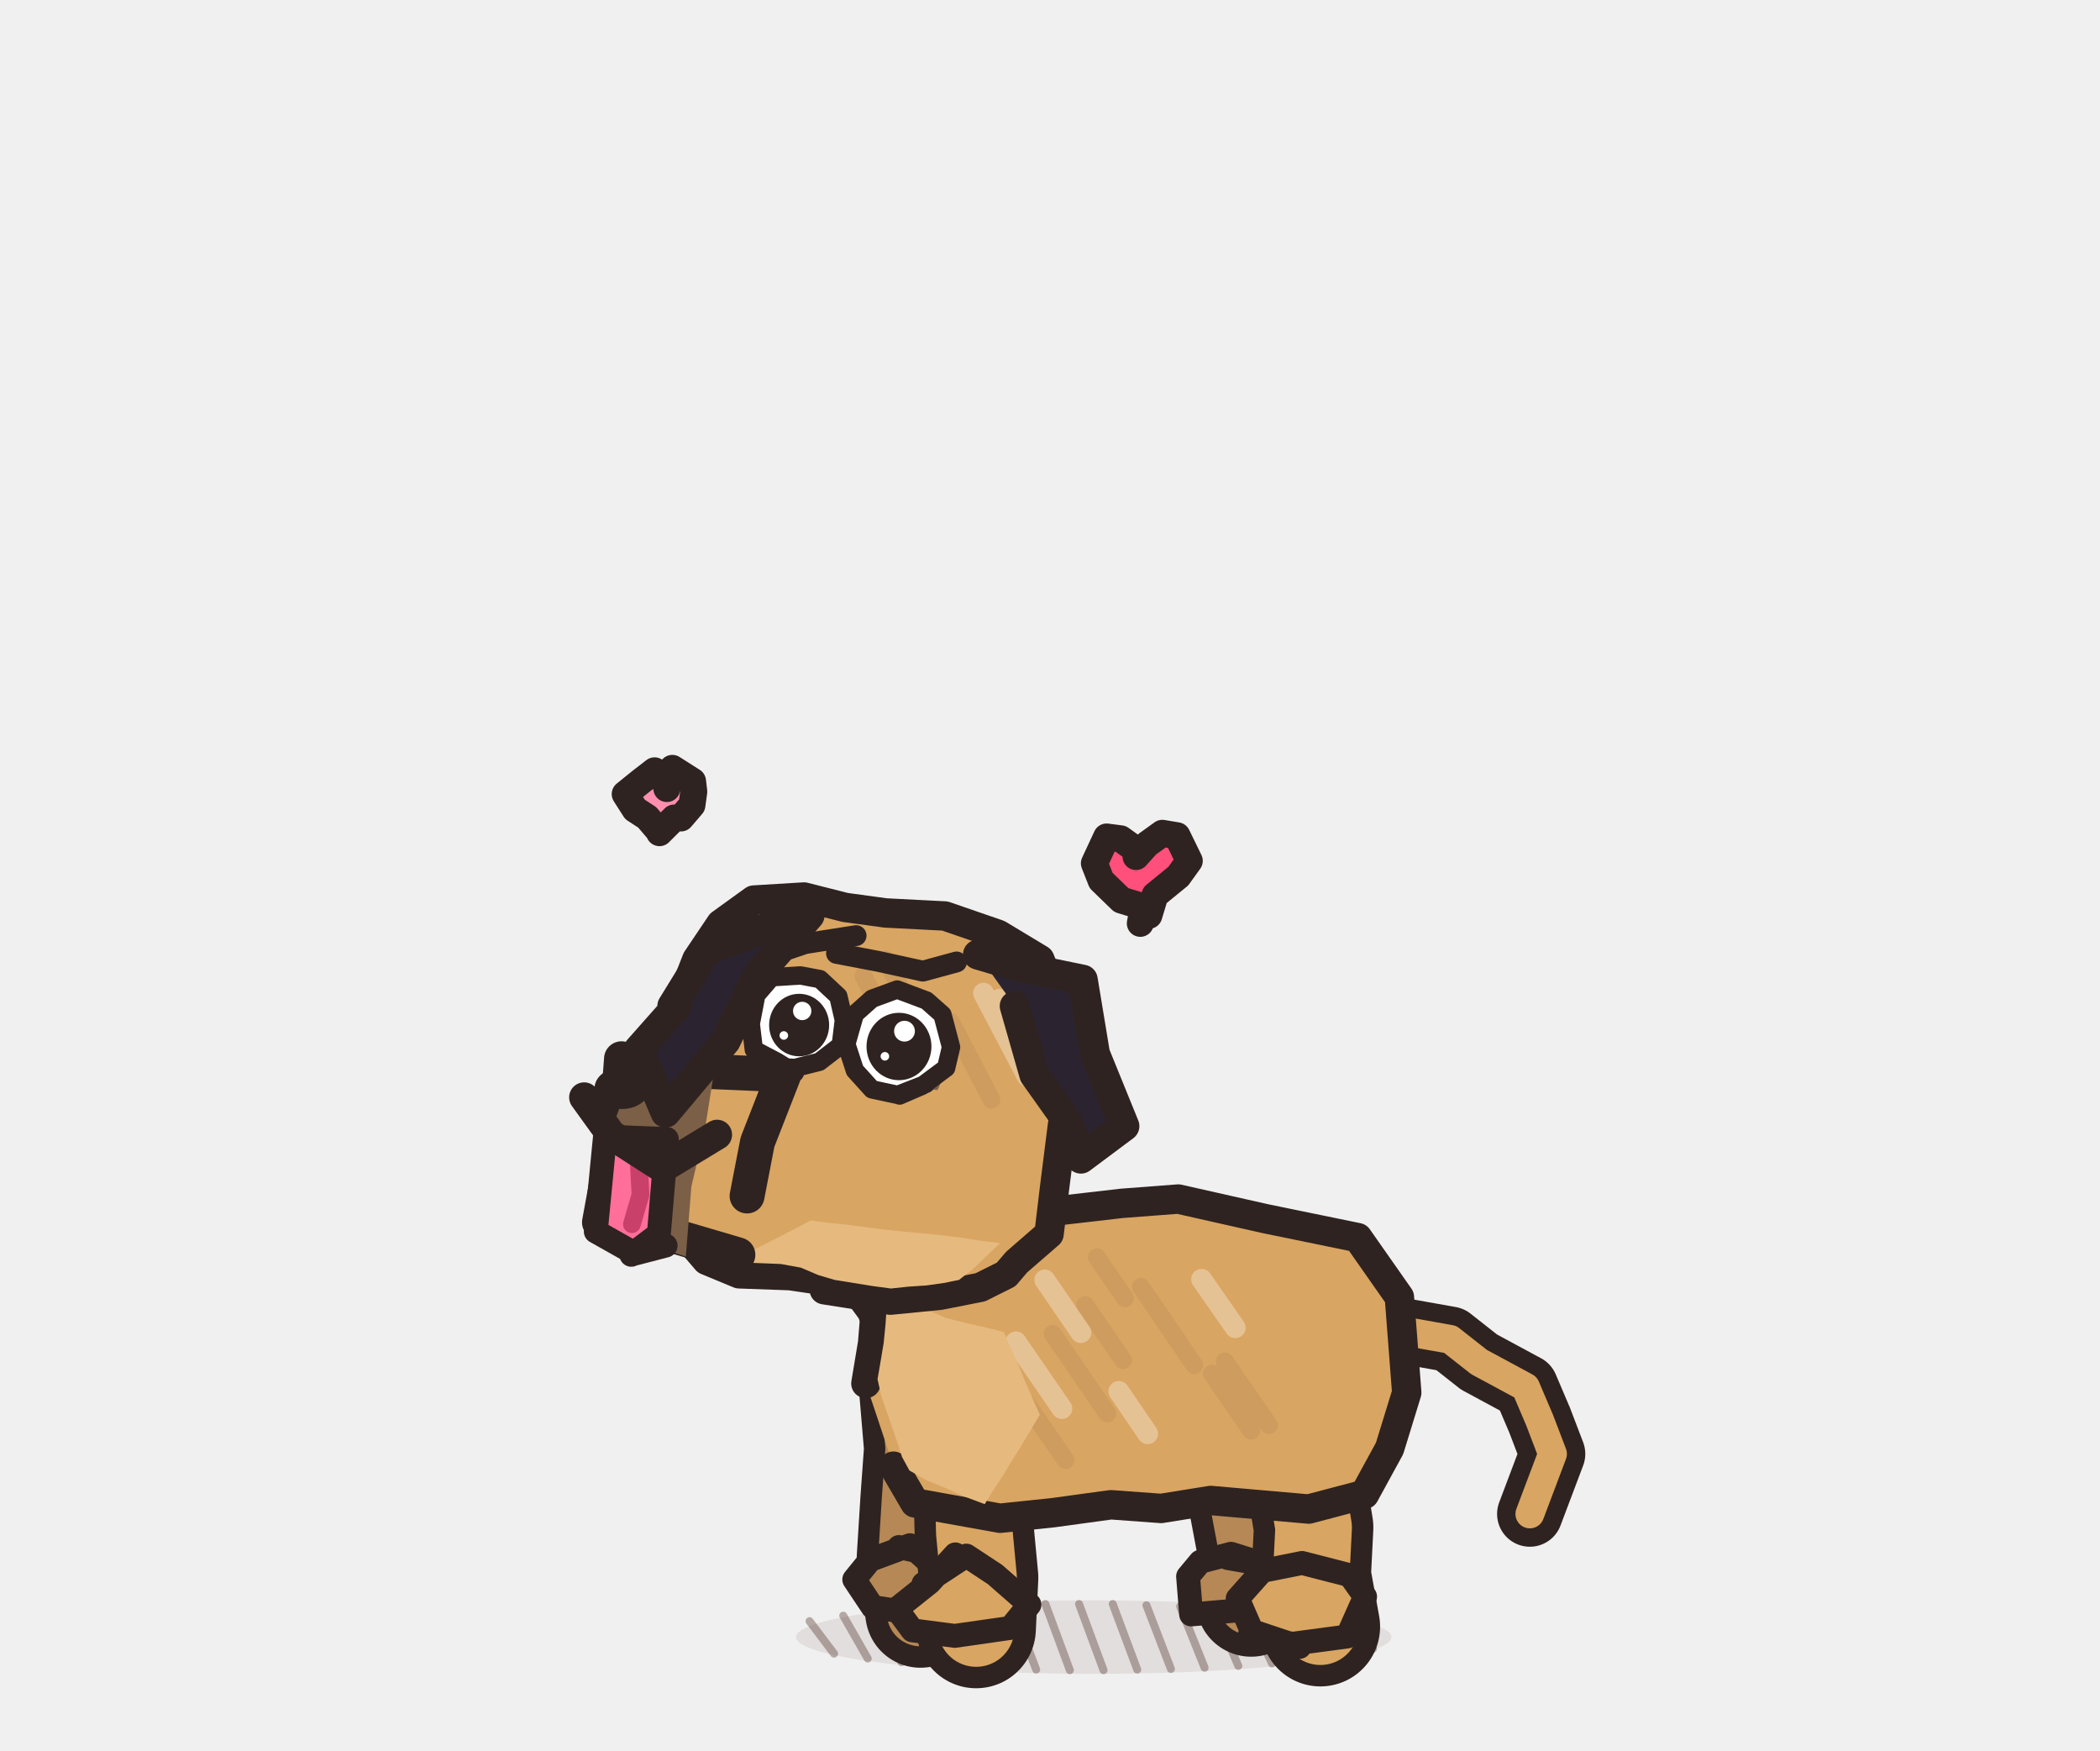
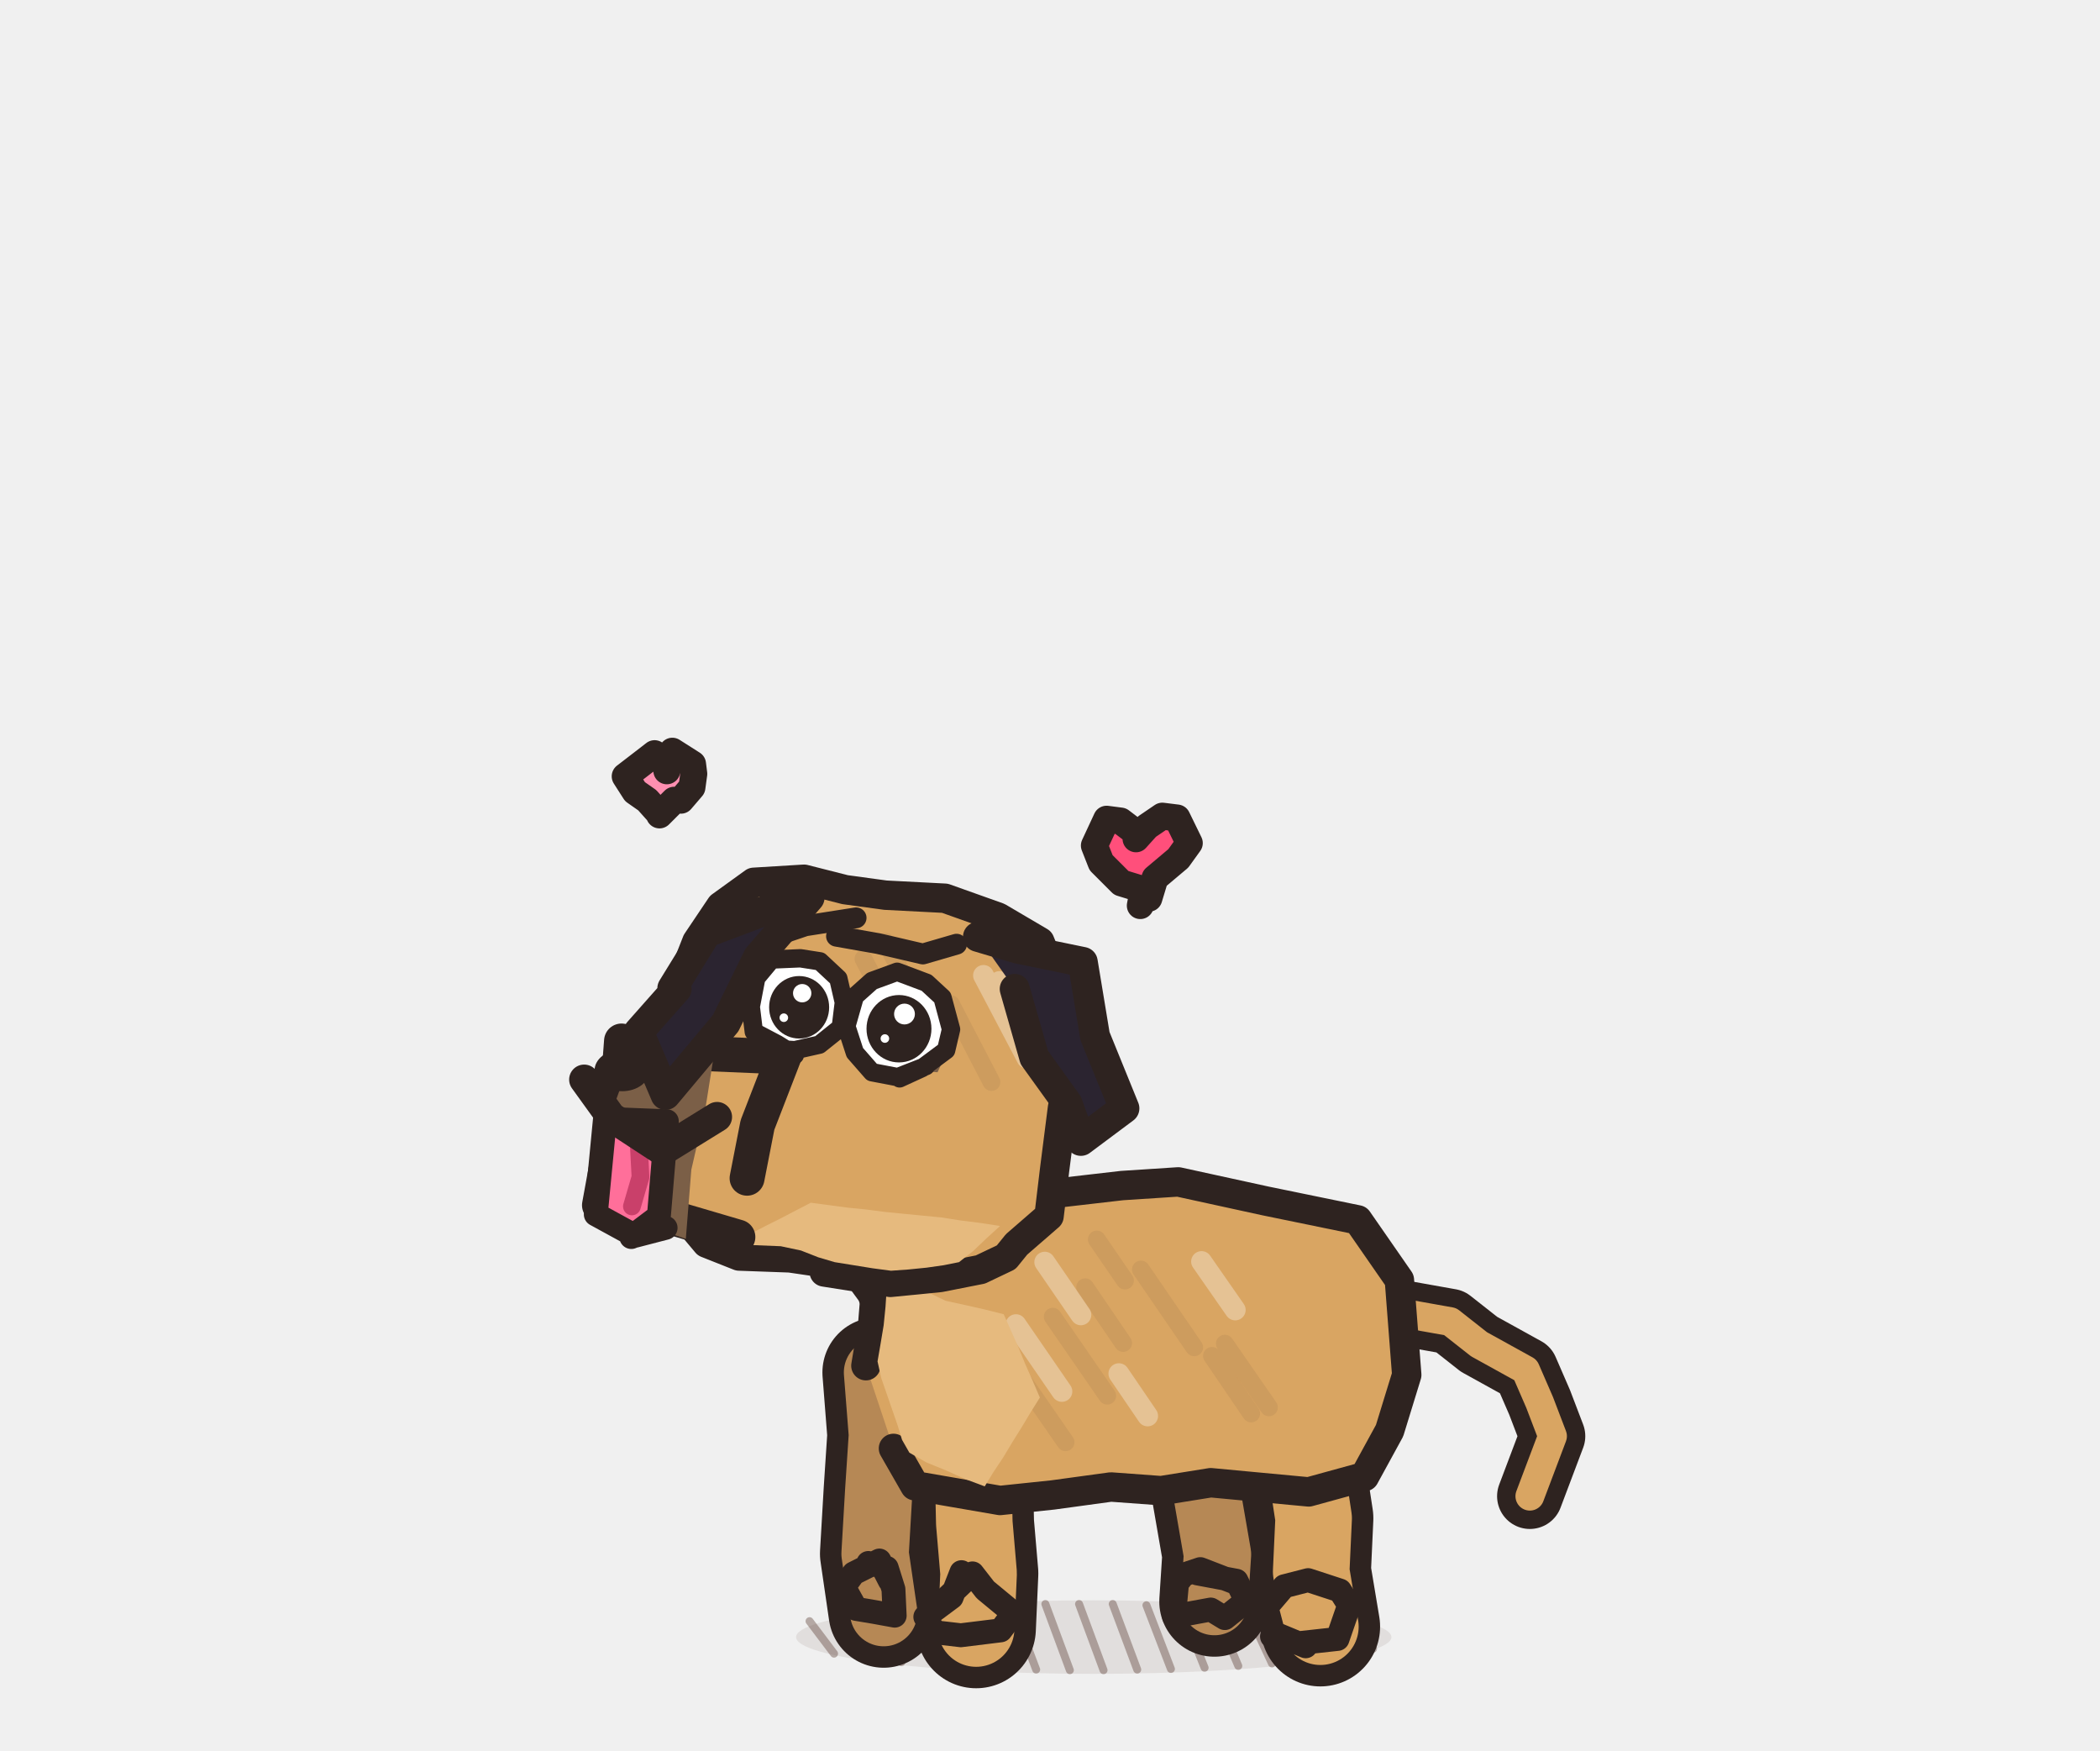
<svg xmlns="http://www.w3.org/2000/svg" width="240" height="200" class="pa-dog pa-pose-happy pa-d-puppy" viewBox="0 0 240 200" role="img" aria-label="Waffle the Great Dane, happy, puppy">
  <g transform="translate(122.2 186) scale(0.700) translate(-120 -186)">
    <g transform="translate(240 0) scale(-1 1)">
      <ellipse cx="116" cy="187.5" rx="48.6" ry="6" fill="#5B3D32" opacity="0.1" />
      <path d="M70.4 189.4l4 -3.7M75.9 190.5l4 -6.1M81.4 191.3l4 -7.6M86.9 191.8l4 -8.6M92.4 192.2l4 -9.4M97.9 192.5l4 -10M103.4 192.7l4 -10.4M108.9 192.8l4 -10.7M114.4 192.9l4 -10.8M119.9 192.9l4 -10.8M125.4 192.8l4 -10.6M130.9 192.6l4 -10.3M136.4 192.4l4 -9.8M141.9 192.1l4 -9.1M147.4 191.6l4 -8.3M152.9 191l4 -7M158.4 190.2l4 -5.3" stroke="#5B3D32" stroke-width="1.3" stroke-linecap="round" opacity="0.4" fill="none" />
    </g>
    <g class="pa-d-f0">
      <g transform="translate(240 0) scale(-1 1)">
-         <path d="M72 136.3L65.1 137.6L57.8 138.9L53.1 142.6L45.5 146.7L43.2 152.1L41.1 157.6L44.8 167.4" fill="none" stroke="#2E2320" stroke-width="10.7" stroke-linecap="round" stroke-linejoin="round" />
-         <path d="M72 136.3L65.1 137.6L57.8 138.9L53.1 142.6L45.5 146.7L43.2 152.1L41.1 157.6L44.8 167.4" fill="none" stroke="#D9A562" stroke-width="4.7" stroke-linecap="round" stroke-linejoin="round" />
+         <path d="M72 133.5L65.1 134.7L57.8 136L53.1 139.7L45.5 143.9L43.2 149.2L41.1 154.7L44.8 164.5" fill="none" stroke="#2E2320" stroke-width="10.7" stroke-linecap="round" stroke-linejoin="round" />
+         <path d="M72 133.5L65.1 134.7L57.8 136L53.1 139.7L45.5 143.9L43.2 149.2L41.1 154.7L44.8 164.5" fill="none" stroke="#D9A562" stroke-width="4.7" stroke-linecap="round" stroke-linejoin="round" />
        <g class="pa-d-leg pa-d-leg-FH">
-           <path d="M90.5 147.1L90.5 155.7L91.5 165.7L89.8 174.7L90.3 181.7" fill="none" stroke="#2E2320" stroke-width="18" stroke-linecap="round" stroke-linejoin="round" />
-           <path d="M90.5 147.1L90.5 155.7L91.5 165.7L89.8 174.7L90.3 181.7" fill="none" stroke="#b68855" stroke-width="11" stroke-linecap="round" stroke-linejoin="round" />
-           <path d="M85.6 176.4L93.6 173.9L98.6 175.2L100.6 177.6L100.1 183.8L91.9 183.1L87.3 184.2L82.9 180.4Z" fill="#b68855" />
-           <path d="M85.6 176.4L93.6 173.9L98.6 175.2L100.6 177.6L100.1 183.8L91.9 183.1L87.3 184.2L82.9 180.4L85.5 176.1L94.1 174.6" fill="none" stroke="#2E2320" stroke-width="3.9" stroke-linecap="round" stroke-linejoin="round" />
+           <path d="M96.5 144.2L96.5 153.5L97.5 164.2L95.8 174L96.3 181.7" fill="none" stroke="#2E2320" stroke-width="18" stroke-linecap="round" stroke-linejoin="round" />
+           <path d="M96.5 144.2L96.5 153.5L97.5 164.2L95.8 174L96.3 181.7" fill="none" stroke="#b68855" stroke-width="11" stroke-linecap="round" stroke-linejoin="round" />
+           <path d="M92.9 178.6L98.6 176.4L101.3 177.3L102.4 178.7L102.9 184.1L96.9 183L94.6 184.4L91.1 181.6Z" fill="#b68855" />
+           <path d="M92.9 178.6L98.6 176.4L101.3 177.3L102.4 178.7L102.9 184.1L96.9 183L94.6 184.4L91.1 181.6L92.7 178.3L99.1 177.1" fill="none" stroke="#2E2320" stroke-width="3.9" stroke-linecap="round" stroke-linejoin="round" />
        </g>
        <g class="pa-d-leg pa-d-leg-FF">
-           <path d="M145.3 147.2L144.5 156.7L145.1 165L145.7 174.6L144.3 183.5" fill="none" stroke="#2E2320" stroke-width="18" stroke-linecap="round" stroke-linejoin="round" />
-           <path d="M145.3 147.2L144.5 156.7L145.1 165L145.7 174.6L144.3 183.5" fill="none" stroke="#b68855" stroke-width="11" stroke-linecap="round" stroke-linejoin="round" />
-           <path d="M142 176.1L146 172.5L152.5 174.9L155.1 178.1L152.1 182.6L146.8 183.4L141.2 183.7L140.4 178.5Z" fill="#b68855" />
-           <path d="M142 176.1L146 172.5L152.5 174.9L155.1 178.1L152.1 182.6L146.8 183.4L141.2 183.7L140.4 178.5L142.5 174L147.8 172.8" fill="none" stroke="#2E2320" stroke-width="3.9" stroke-linecap="round" stroke-linejoin="round" />
+           <path d="M151.3 144.3L150.5 154.5L151.1 163.6L151.7 173.9L150.3 183.5" fill="none" stroke="#2E2320" stroke-width="18" stroke-linecap="round" stroke-linejoin="round" />
+           <path d="M151.3 144.3L150.5 154.5L151.1 163.6L151.7 173.9L150.3 183.5" fill="none" stroke="#b68855" stroke-width="11" stroke-linecap="round" stroke-linejoin="round" />
+           <path d="M149.3 178.3L151 175L155.2 177.1L156.8 179.3L154.8 182.9L151.8 183.4L148.5 184L148.7 179.7Z" fill="#b68855" />
+           <path d="M149.3 178.3L151 175L155.2 177.1L156.8 179.3L154.8 182.9L151.8 183.4L148.5 184L148.7 179.7L149.8 176.2L152.8 175.4" fill="none" stroke="#2E2320" stroke-width="3.9" stroke-linecap="round" stroke-linejoin="round" />
        </g>
        <g class="pa-d-leg pa-d-leg-NH">
-           <path d="M80.3 153.9L81.5 161L80.1 169.6L80.5 177.5L79 185.8" fill="none" stroke="#2E2320" stroke-width="19.5" stroke-linecap="round" stroke-linejoin="round" />
-           <path d="M80.3 153.9L81.5 161L80.1 169.6L80.5 177.5L79 185.8" fill="none" stroke="#D9A562" stroke-width="12.5" stroke-linecap="round" stroke-linejoin="round" />
-           <path d="M90.5 187.1L83.6 188.6L74.6 187.4L71.7 180.9L74.2 177.4L82 175.4L88.5 176.7L92.5 181.2Z" fill="#D9A562" />
-           <path d="M90.5 187.1L83.6 188.6L74.6 187.4L71.7 180.9L74.2 177.4L82 175.4L88.5 176.7L92.5 181.2L90.2 186.5L82.4 189.1" fill="none" stroke="#2E2320" stroke-width="3.9" stroke-linecap="round" stroke-linejoin="round" />
+           <path d="M80.3 151L81.5 158.9L80.1 168.1L80.5 176.8L79 185.8" fill="none" stroke="#2E2320" stroke-width="19.5" stroke-linecap="round" stroke-linejoin="round" />
+           <path d="M80.3 151L81.5 158.9L80.1 168.1L80.5 176.8L79 185.8" fill="none" stroke="#D9A562" stroke-width="12.5" stroke-linecap="round" stroke-linejoin="round" />
+           <path d="M86.9 187.4L82.6 188.5L76.2 187.8L74.3 182.3L75.8 179.9L81 178.2L84.9 179.2L87.8 182.6Z" fill="#D9A562" />
+           <path d="M86.9 187.4L82.6 188.5L76.2 187.8L74.3 182.3L75.8 179.9L81 178.2L84.9 179.2L87.8 182.6L86.7 186.8L81.4 189" fill="none" stroke="#2E2320" stroke-width="3.9" stroke-linecap="round" stroke-linejoin="round" />
        </g>
        <g class="pa-d-leg pa-d-leg-NF">
-           <path d="M135.4 153.4L135.7 162.1L135.5 170.4L134.8 177.8L135.2 186.1" fill="none" stroke="#2E2320" stroke-width="19.5" stroke-linecap="round" stroke-linejoin="round" />
-           <path d="M135.4 153.4L135.7 162.1L135.5 170.4L134.8 177.8L135.2 186.1" fill="none" stroke="#D9A562" stroke-width="12.5" stroke-linecap="round" stroke-linejoin="round" />
-           <path d="M138.6 174L142.8 178.6L148.2 182.9L145.6 186.4L138.7 187.3L129.6 186L126.5 182.2L132.1 177.3Z" fill="#D9A562" />
-           <path d="M138.6 174L142.8 178.6L148.2 182.9L145.6 186.4L138.7 187.3L129.6 186L126.5 182.2L132.1 177.3L136.8 174.2L143.8 178.8" fill="none" stroke="#2E2320" stroke-width="3.9" stroke-linecap="round" stroke-linejoin="round" />
+           <path d="M135.4 150.5L135.7 159.9L135.5 168.9L134.8 177.1L135.2 186.1" fill="none" stroke="#2E2320" stroke-width="19.5" stroke-linecap="round" stroke-linejoin="round" />
+           <path d="M135.4 150.5L135.7 159.9L135.5 168.9L134.8 177.1L135.2 186.1" fill="none" stroke="#D9A562" stroke-width="12.5" stroke-linecap="round" stroke-linejoin="round" />
+           <path d="M137.6 176.9L139.2 181L143.5 184.2L142 186.7L137.7 187.2L131.2 186.4L129.1 183.6L133.7 179.8Z" fill="#D9A562" />
+           <path d="M137.6 176.9L139.2 181L143.5 184.2L142 186.7L137.7 187.2L131.2 186.4L129.1 183.6L133.7 179.8L135.8 177.1L140.2 181.3" fill="none" stroke="#2E2320" stroke-width="3.9" stroke-linecap="round" stroke-linejoin="round" />
        </g>
-         <path d="M134.7 135.2L138.4 126.4L143.9 118.9L146.4 110.9" fill="none" stroke="#2E2320" stroke-width="36.5" stroke-linecap="round" stroke-linejoin="round" />
-         <path d="M134.7 135.2L138.4 126.4L143.9 118.9L146.4 110.9" fill="none" stroke="#D9A562" stroke-width="29.6" stroke-linecap="round" stroke-linejoin="round" />
-         <path d="M148.7 159.6L145.2 165.6L131.3 168.1L122.7 167.2L113.2 165.9L105 166.5L96.9 165.2L80.9 166.6L71.8 164.2L67.7 156.7L64.9 147.6L66.1 132L72.9 122.3L88 119.2L102.2 116L111.4 116.7L121.8 117.9L134.6 117.3L146.7 119.6L151.3 129.7L152.1 139.5L153.2 146.1Z" fill="#D9A562" />
-         <path d="M148.7 159.6L145.2 165.6L131.3 168.1L122.7 167.2L113.2 165.9L105 166.5L96.9 165.2L80.9 166.6L71.8 164.2L67.7 156.7L64.9 147.6L66.1 132L72.9 122.3L88 119.2L102.2 116L111.4 116.7L121.8 117.9L134.6 117.3L146.7 119.6L151.3 129.7L152.1 139.5L153.2 146.1" fill="none" stroke="#2E2320" stroke-width="4.8" stroke-linecap="round" stroke-linejoin="round" />
-         <path d="M90.3 153.8L96.7 144.5M129.8 145.3L120.6 158.6M108.3 130.3L99.6 143.1M131.2 144.5L135.4 138.4M117.4 133.3L111.2 142.3M115.5 125.5L110.9 132.2M113.8 151L122.7 138M87.4 152.9L94.6 142.5" stroke="#bd8e57" stroke-width="2.9" stroke-linecap="round" opacity=".42" />
-         <path d="M107.2 154.3L111.9 147.4M98.4 129.1L92.9 137M128.7 139.3L121.2 150.2M118.1 137.8L124 129.2" stroke="#fff" stroke-width="3.4" stroke-linecap="round" opacity=".32" />
-         <path d="M130.7 137.7L133.9 136.9L137 136.2L140.2 135.4L142.9 134.2L145.7 132.9L148.4 131.6L149.6 130.5L149.8 133.5L150 136.5L150.3 139.5L150.8 142.5L151.3 145.4L150.7 148.1L149.8 150.7L148.9 153.3L148 155.9L147.3 158.1L146.1 160.3L143.3 161.9L140.1 163.2L137 164.6L133.8 165.8L132.4 163.5L130.8 161.1L129.3 158.6L127.8 156.2L126.3 153.7L124.8 151.2L126 148.5L127.2 145.8L128.3 143.1L129.5 140.4Z" fill="#E6BA7E" />
-         <path d="M160 130.8L149.2 132.5L141.1 131.7L134.5 130.4L130.3 128.3L128.6 126.3L123.3 121.7L122.4 114.2L121.1 103.9L118.6 93.1L121.7 84.5L124.8 76.9L131.6 72.8L140.3 69.8L150 69.3L156.6 68.4L163.3 66.7L171.5 67.2L176.9 71.1L180.8 76.9L184.3 85.8L186.7 98.1L185.2 107.9L183.7 114.9L183.9 120.5L179.2 126L173.9 128.2L165.6 128.5Z" fill="#D9A562" />
-         <path d="M160 130.8L149.2 132.5L141.1 131.7L134.5 130.4L130.3 128.3L128.6 126.3L123.3 121.7L122.4 114.2L121.1 103.9L118.6 93.1L121.7 84.5L124.8 76.9L131.6 72.8L140.3 69.8L150 69.3L156.6 68.4L163.3 66.7L171.5 67.2L176.9 71.1L180.8 76.9L184.3 85.8L186.7 98.1L185.2 107.9L183.7 114.9L183.9 120.5L179.2 126L173.9 128.2L165.6 128.5L158.1 129.6" fill="none" stroke="#2E2320" stroke-width="4.8" stroke-linecap="round" stroke-linejoin="round" />
-         <path d="M153.6 79.6L148.3 89.8M132.7 99.8L139.3 87.1M158.3 82.6L151.2 96.2M143.2 89.9L150 76.9" stroke="#bd8e57" stroke-width="2.9" stroke-linecap="round" opacity=".42" />
-         <path d="M134 82.4L126.9 95.9M131.4 83.4L126.9 92" stroke="#fff" stroke-width="3.4" stroke-linecap="round" opacity=".32" />
-         <path d="M131.3 123.2L134.5 122.8L137.7 122.3L140.9 121.9L144 121.6L147.1 121.3L150.1 121L153.2 120.6L156.2 120.2L159.2 119.9L162.2 119.5L164.7 120.8L167.2 122.1L169.6 123.3L172.1 124.6L174.6 125.9L172.1 126.4L169.6 126.5L167.1 126.6L163.8 127.2L161 128.4L158.3 129.2L155.2 129.7L152.1 130.2L149.1 130.6L146.3 130.3L143.3 130.1L140.5 129.7L138 129.2L135.7 127.4L133.5 125.3Z" fill="#E6BA7E" />
-         <path d="M155 89.8L154.2 92.8L153.4 95.8L150.6 96.8L147.8 97.7L144.7 98L141.5 98.2L140.2 95.3L138.8 92.5L140.5 89.7L142.2 86.9L145.1 85.2L148 83.5L150.9 83.7L153.7 84L154.4 86.9Z" fill="#7b5f47" />
-         <path d="M172.1 87.5L172.1 90.1L172 92.7L168.8 94.6L165.6 96.5L163 95.5L160.4 94.5L158.6 91.9L156.8 89.4L157.3 86.2L157.8 83L160 81.5L162.3 80.1L164.5 78.7L167.4 79.3L170.3 79.8L170.9 82.4L171.5 85Z" fill="#7b5f47" />
-         <path d="M172.6 115.5L170.9 106.7L166.6 95.7L180.9 95.1L193.1 93.1L194 105.1L196.7 119.8L186 121.6L174.1 125.1Z" fill="#D9A562" />
-         <path d="M172.6 115.5L170.9 106.7L166.6 95.7L180.9 95.1L193.1 93.1L194 105.1L196.7 119.8L186 121.6L174.1 125.1" fill="none" stroke="#2E2320" stroke-width="5.7" stroke-linecap="round" stroke-linejoin="round" />
-         <path d="M178.1 95.9L191 94.6L195.5 106.7L197.8 120.2L182.6 125.4L181.7 114L179.4 104.1Z" fill="#7b5f47" />
-         <path d="M147.7 99.1L144 97.5L140.1 94.6L139.3 91.2L140.7 85.9L143.3 83.6L148.1 81.8L152.2 83.3L155 85.8L156.4 90.7L155 95L152.2 98.1Z" fill="#FFFFFF" />
-         <path d="M147.7 99.1L144 97.5L140.1 94.6L139.3 91.2L140.7 85.9L143.3 83.6L148.1 81.8L152.2 83.3L155 85.8L156.4 90.7L155 95L152.2 98.1L148 99L143.4 97.2" fill="none" stroke="#2E2320" stroke-width="3" stroke-linecap="round" stroke-linejoin="round" />
-         <ellipse cx="147.8" cy="91.1" rx="5.3" ry="5.5" fill="#2E2320" />
-         <ellipse cx="146.9" cy="88.6" rx="1.7" ry="1.7" fill="#FFFFFF" />
-         <ellipse cx="150.1" cy="92.7" rx="0.7" ry="0.7" fill="#FFFFFF" />
-         <path d="M138.4 77.3L143.9 78.8L151.2 77.2L158 75.9" fill="none" stroke="#2E2320" stroke-width="3.4" stroke-linecap="round" stroke-linejoin="round" />
-         <path d="M168.2 94.4L164.8 94.6L160.8 93.6L157.3 90.9L156.8 86.8L157.7 82.9L160.7 80.1L163.9 79.5L168.6 79.8L171.1 82.7L172 87.4L171.5 91.6Z" fill="#FFFFFF" />
-         <path d="M168.2 94.4L164.8 94.6L160.8 93.6L157.3 90.9L156.8 86.8L157.7 82.9L160.7 80.1L163.9 79.5L168.6 79.8L171.1 82.7L172 87.4L171.5 91.6L167.7 93.6L164.8 95.4" fill="none" stroke="#2E2320" stroke-width="3" stroke-linecap="round" stroke-linejoin="round" />
-         <ellipse cx="164.1" cy="87.6" rx="4.9" ry="5.1" fill="#2E2320" />
-         <ellipse cx="163.6" cy="85.3" rx="1.5" ry="1.5" fill="#FFFFFF" />
-         <ellipse cx="166.6" cy="89.3" rx="0.7" ry="0.7" fill="#FFFFFF" />
-         <path d="M154.8 73L163.1 74.3L171.7 77.2" fill="none" stroke="#2E2320" stroke-width="3.4" stroke-linecap="round" stroke-linejoin="round" />
-         <ellipse cx="193" cy="97.9" rx="4.5" ry="3.4" fill="#2E2320" />
-         <path d="M191.5 125.1L187 121.7L185.7 106.2L195.8 105.8L197.3 121.3Z" fill="#FF6F9A" />
-         <path d="M191.5 125.1L187 121.7L185.7 106.2L195.8 105.8L197.3 121.3L190.9 124.9L185.9 123.6" fill="none" stroke="#2E2320" stroke-width="3.9" stroke-linecap="round" stroke-linejoin="round" />
-         <path d="M190.3 109.6L190 115.3L191.4 120.1" fill="none" stroke="#C9406A" stroke-width="2.9" stroke-linecap="round" stroke-linejoin="round" />
-         <path d="M177.5 105.5L186.4 110.9L194.8 105.5L199.2 99.4" fill="none" stroke="#2E2320" stroke-width="4.9" stroke-linecap="round" stroke-linejoin="round" />
-         <path d="M134.9 76.1L128.5 78L117.8 80.2L115.8 92.3L111 104.1L118.1 109.4L120.3 103.3L125.7 95.7L128.9 84.5Z" fill="#2B2430" />
-         <path d="M134.9 76.1L128.5 78L117.8 80.2L115.8 92.3L111 104.1L118.1 109.4L120.3 103.3L125.7 95.7L128.9 84.5" fill="none" stroke="#2E2320" stroke-width="4.9" stroke-linecap="round" stroke-linejoin="round" />
-         <path d="M184.1 84.6L190.3 91.6L185.9 101.9L176.1 90.2L170.8 79.3L162.4 69.7L169.1 71.6L179.2 75.4Z" fill="#2B2430" />
-         <path d="M184.1 84.6L190.3 91.6L185.9 101.9L176.1 90.2L170.8 79.3L162.4 69.7L169.1 71.6L179.2 75.4L184.8 84.5" fill="none" stroke="#2E2320" stroke-width="4.9" stroke-linecap="round" stroke-linejoin="round" />
-         <path d="M107 69.7L106 66.4L102.2 63.3L100.4 60.8L102.4 56.7L104.8 56.3L107.3 58.1L109.1 60.1L109.1 59L111.6 57.2L113.9 56.9L115.9 61.2L114.8 64L111.5 67.2L107.9 68.3L108.4 71Z" fill="#FF4F7B" />
-         <path d="M107 69.7L106 66.4L102.2 63.3L100.4 60.8L102.4 56.7L104.8 56.3L107.3 58.1L109.1 60.1L109.1 59L111.6 57.2L113.9 56.9L115.9 61.2L114.8 64L111.5 67.2L107.9 68.3L108.4 71L108.1 69.9" fill="none" stroke="#2E2320" stroke-width="4.4" stroke-linecap="round" stroke-linejoin="round" />
-         <path d="M183.4 53.8L181.6 51.7L181.3 49.5L181.5 47.8L184.8 45.7L186 47.4L185.7 49L185.8 48.1L187.7 46.1L189.9 47.8L192.5 49.9L190.9 52.4L188.9 53.7L187.2 55.7L186.5 55.5L186.9 56.2Z" fill="#FF8FB1" />
-         <path d="M183.4 53.8L181.6 51.7L181.3 49.5L181.5 47.8L184.8 45.7L186 47.4L185.7 49L185.8 48.1L187.7 46.1L189.9 47.8L192.5 49.9L190.9 52.4L188.9 53.7L187.2 55.7L186.5 55.5L186.9 56.2L184.5 53.8" fill="none" stroke="#2E2320" stroke-width="4.4" stroke-linecap="round" stroke-linejoin="round" />
+         <path d="M134.7 132.3L138.4 123.5L143.9 116L146.4 108" fill="none" stroke="#2E2320" stroke-width="36.5" stroke-linecap="round" stroke-linejoin="round" />
+         <path d="M134.7 132.3L138.4 123.5L143.9 116L146.4 108" fill="none" stroke="#D9A562" stroke-width="29.6" stroke-linecap="round" stroke-linejoin="round" />
+         <path d="M148.7 156.7L145.2 162.8L131.3 165.2L122.7 164.3L113.2 163L105 163.6L96.9 162.3L80.9 163.8L71.8 161.3L67.7 153.8L64.9 144.7L66.1 129.2L72.9 119.4L88 116.3L102.2 113.2L111.4 113.8L121.8 115L134.6 114.4L146.7 116.7L151.3 126.8L152.1 136.6L153.2 143.2Z" fill="#D9A562" />
+         <path d="M148.7 156.7L145.2 162.8L131.3 165.2L122.7 164.3L113.2 163L105 163.6L96.9 162.3L80.9 163.8L71.8 161.3L67.7 153.8L64.9 144.7L66.1 129.2L72.9 119.4L88 116.3L102.2 113.2L111.4 113.8L121.8 115L134.6 114.4L146.7 116.7L151.3 126.8L152.1 136.6L153.2 143.2" fill="none" stroke="#2E2320" stroke-width="4.8" stroke-linecap="round" stroke-linejoin="round" />
+         <path d="M90.3 151L96.7 141.6M129.8 142.4L120.6 155.7M108.3 127.5L99.6 140.2M131.2 141.6L135.4 135.5M117.4 130.4L111.2 139.5M115.5 122.6L110.9 129.3M113.8 148.1L122.7 135.2M87.4 150L94.6 139.6" stroke="#bd8e57" stroke-width="2.9" stroke-linecap="round" opacity=".42" />
+         <path d="M107.2 151.4L111.9 144.5M98.4 126.2L92.9 134.1M128.7 136.5L121.2 147.4M118.1 134.9L124 126.3" stroke="#fff" stroke-width="3.4" stroke-linecap="round" opacity=".32" />
+         <path d="M130.7 134.8L133.9 134L137 133.3L140.2 132.6L142.9 131.3L145.7 130L148.4 128.7L149.6 127.6L149.8 130.6L150 133.6L150.3 136.6L150.8 139.6L151.3 142.5L150.7 145.2L149.8 147.8L148.9 150.4L148 153L147.3 155.3L146.1 157.4L143.3 159L140.1 160.3L137 161.7L133.8 162.9L132.4 160.6L130.8 158.2L129.3 155.7L127.8 153.3L126.3 150.8L124.8 148.4L126 145.6L127.2 142.9L128.3 140.2L129.5 137.5Z" fill="#E6BA7E" />
+         <path d="M160 127.9L149.2 129.6L141.1 128.8L134.5 127.5L130.3 125.5L128.6 123.4L123.3 118.8L122.4 111.3L121.1 101.1L118.6 90.2L121.7 81.6L124.8 74L131.6 70L140.3 66.9L150 66.4L156.6 65.5L163.3 63.8L171.5 64.3L176.9 68.2L180.8 74L184.3 82.9L186.7 95.3L185.2 105L183.7 112L183.9 117.6L179.2 123.2L173.9 125.3L165.6 125.6Z" fill="#D9A562" />
+         <path d="M160 127.9L149.2 129.6L141.1 128.8L134.5 127.5L130.3 125.5L128.6 123.4L123.3 118.8L122.4 111.3L121.1 101.1L118.6 90.2L121.7 81.6L124.8 74L131.6 70L140.3 66.9L150 66.4L156.6 65.5L163.3 63.8L171.5 64.3L176.9 68.2L180.8 74L184.3 82.9L186.7 95.3L185.2 105L183.7 112L183.9 117.6L179.2 123.2L173.9 125.3L165.6 125.6L158.1 126.7" fill="none" stroke="#2E2320" stroke-width="4.8" stroke-linecap="round" stroke-linejoin="round" />
+         <path d="M153.6 76.8L148.3 86.9M132.7 96.9L139.3 84.2M158.3 79.7L151.2 93.3M143.2 87L150 74" stroke="#bd8e57" stroke-width="2.9" stroke-linecap="round" opacity=".42" />
+         <path d="M134 79.5L126.9 93M131.4 80.5L126.9 89.1" stroke="#fff" stroke-width="3.4" stroke-linecap="round" opacity=".32" />
+         <path d="M131.3 120.4L134.5 119.9L137.7 119.5L140.9 119L144 118.7L147.1 118.4L150.1 118.1L153.2 117.7L156.2 117.4L159.2 117L162.2 116.6L164.7 117.9L167.2 119.2L169.6 120.4L172.1 121.7L174.6 123L172.1 123.5L169.6 123.6L167.1 123.7L163.8 124.4L161 125.5L158.3 126.3L155.2 126.8L152.1 127.3L149.1 127.7L146.3 127.5L143.3 127.2L140.5 126.8L138 126.3L135.7 124.5L133.5 122.4Z" fill="#E6BA7E" />
+         <path d="M155 86.9L154.2 89.9L153.4 93L150.6 93.9L147.8 94.8L144.7 95.1L141.5 95.3L140.2 92.5L138.8 89.6L140.5 86.8L142.2 84L145.1 82.3L148 80.6L150.9 80.9L153.7 81.1L154.4 84Z" fill="#7b5f47" />
+         <path d="M172.1 84.7L172.1 87.2L172 89.8L168.8 91.7L165.6 93.6L163 92.6L160.4 91.6L158.6 89.1L156.8 86.5L157.3 83.3L157.8 80.1L160 78.7L162.3 77.2L164.5 75.8L167.4 76.4L170.3 77L170.9 79.5L171.5 82.1Z" fill="#7b5f47" />
+         <path d="M172.6 112.6L170.9 103.9L166.6 92.8L180.9 92.2L193.1 90.2L194 102.2L196.7 117L186 118.7L174.1 122.2Z" fill="#D9A562" />
+         <path d="M172.6 112.6L170.9 103.9L166.6 92.8L180.9 92.2L193.1 90.2L194 102.2L196.7 117L186 118.7L174.1 122.2" fill="none" stroke="#2E2320" stroke-width="5.7" stroke-linecap="round" stroke-linejoin="round" />
+         <path d="M178.1 93L191 91.7L195.5 103.9L197.8 117.3L182.6 122.5L181.7 111.2L179.4 101.2Z" fill="#7b5f47" />
+         <path d="M147.7 96.3L144 94.6L140.1 91.7L139.3 88.3L140.7 83.1L143.3 80.7L148.1 78.9L152.2 80.4L155 82.9L156.4 87.8L155 92.1L152.2 95.3Z" fill="#FFFFFF" />
+         <path d="M147.7 96.3L144 94.6L140.1 91.7L139.3 88.3L140.7 83.1L143.3 80.7L148.1 78.9L152.2 80.4L155 82.9L156.4 87.8L155 92.1L152.2 95.3L148 96.1L143.4 94.3" fill="none" stroke="#2E2320" stroke-width="3" stroke-linecap="round" stroke-linejoin="round" />
+         <ellipse cx="147.8" cy="88.2" rx="5.3" ry="5.5" fill="#2E2320" />
+         <ellipse cx="146.9" cy="85.8" rx="1.7" ry="1.7" fill="#FFFFFF" />
+         <ellipse cx="150.1" cy="89.8" rx="0.7" ry="0.7" fill="#FFFFFF" />
+         <path d="M138.4 74.4L143.9 76L151.2 74.3L158 73.1" fill="none" stroke="#2E2320" stroke-width="3.4" stroke-linecap="round" stroke-linejoin="round" />
+         <path d="M168.2 91.5L164.8 91.7L160.8 90.8L157.3 88L156.8 83.9L157.7 80L160.7 77.2L163.9 76.7L168.6 76.9L171.1 79.9L172 84.6L171.5 88.7Z" fill="#FFFFFF" />
+         <path d="M168.2 91.5L164.8 91.7L160.8 90.8L157.3 88L156.8 83.9L157.7 80L160.7 77.2L163.9 76.7L168.6 76.9L171.1 79.9L172 84.6L171.5 88.7L167.7 90.7L164.8 92.5" fill="none" stroke="#2E2320" stroke-width="3" stroke-linecap="round" stroke-linejoin="round" />
+         <ellipse cx="164.1" cy="84.7" rx="4.9" ry="5.1" fill="#2E2320" />
+         <ellipse cx="163.6" cy="82.4" rx="1.5" ry="1.5" fill="#FFFFFF" />
+         <ellipse cx="166.6" cy="86.4" rx="0.7" ry="0.7" fill="#FFFFFF" />
+         <path d="M154.8 70.1L163.1 71.4L171.7 74.3" fill="none" stroke="#2E2320" stroke-width="3.4" stroke-linecap="round" stroke-linejoin="round" />
+         <ellipse cx="193" cy="95" rx="4.5" ry="3.4" fill="#2E2320" />
+         <path d="M191.5 122.2L187 118.8L185.7 103.3L195.8 102.9L197.3 118.5Z" fill="#FF6F9A" />
+         <path d="M191.5 122.2L187 118.8L185.7 103.3L195.8 102.9L197.3 118.5L190.9 122L185.9 120.7" fill="none" stroke="#2E2320" stroke-width="3.9" stroke-linecap="round" stroke-linejoin="round" />
+         <path d="M190.3 106.7L190 112.4L191.4 117.2" fill="none" stroke="#C9406A" stroke-width="2.9" stroke-linecap="round" stroke-linejoin="round" />
+         <path d="M177.5 102.6L186.4 108.1L194.8 102.6L199.2 96.5" fill="none" stroke="#2E2320" stroke-width="4.9" stroke-linecap="round" stroke-linejoin="round" />
+         <path d="M134.9 73.2L128.5 75.1L117.8 77.3L115.8 89.4L111 101.2L118.1 106.5L120.3 100.4L125.7 92.9L128.9 81.7Z" fill="#2B2430" />
+         <path d="M134.9 73.2L128.5 75.1L117.8 77.3L115.8 89.4L111 101.2L118.1 106.5L120.3 100.4L125.7 92.9L128.9 81.7" fill="none" stroke="#2E2320" stroke-width="4.9" stroke-linecap="round" stroke-linejoin="round" />
+         <path d="M184.1 81.7L190.3 88.7L185.9 99L176.1 87.3L170.8 76.5L162.4 66.8L169.1 68.7L179.2 72.5Z" fill="#2B2430" />
+         <path d="M184.1 81.7L190.3 88.7L185.9 99L176.1 87.3L170.8 76.5L162.4 66.8L169.1 68.7L179.2 72.5L184.8 81.6" fill="none" stroke="#2E2320" stroke-width="4.9" stroke-linecap="round" stroke-linejoin="round" />
+         <path d="M107 66.9L106 63.6L102.2 60.4L100.4 57.9L102.4 53.8L104.8 53.5L107.3 55.2L109.1 57.2L109.1 56.2L111.6 54.3L113.9 54L115.9 58.3L114.8 61.1L111.5 64.4L107.9 65.5L108.4 68.1Z" fill="#FF4F7B" />
+         <path d="M107 66.9L106 63.6L102.2 60.4L100.4 57.9L102.4 53.8L104.8 53.5L107.3 55.2L109.1 57.2L109.1 56.2L111.6 54.3L113.9 54L115.9 58.3L114.8 61.1L111.5 64.4L107.9 65.5L108.4 68.1L108.1 67.1" fill="none" stroke="#2E2320" stroke-width="4.4" stroke-linecap="round" stroke-linejoin="round" />
+         <path d="M183.4 50.9L181.6 48.8L181.3 46.6L181.5 45L184.8 42.9L186 44.5L185.7 46.1L185.8 45.2L187.7 43.3L189.9 45L192.5 47L190.9 49.5L188.9 50.9L187.2 52.8L186.5 52.6L186.9 53.3Z" fill="#FF8FB1" />
+         <path d="M183.4 50.9L181.6 48.8L181.3 46.6L181.5 45L184.8 42.9L186 44.5L185.7 46.1L185.8 45.2L187.7 43.3L189.9 45L192.5 47L190.9 49.5L188.9 50.9L187.2 52.8L186.5 52.6L186.9 53.3L184.5 50.9" fill="none" stroke="#2E2320" stroke-width="4.4" stroke-linecap="round" stroke-linejoin="round" />
      </g>
    </g>
  </g>
</svg>
